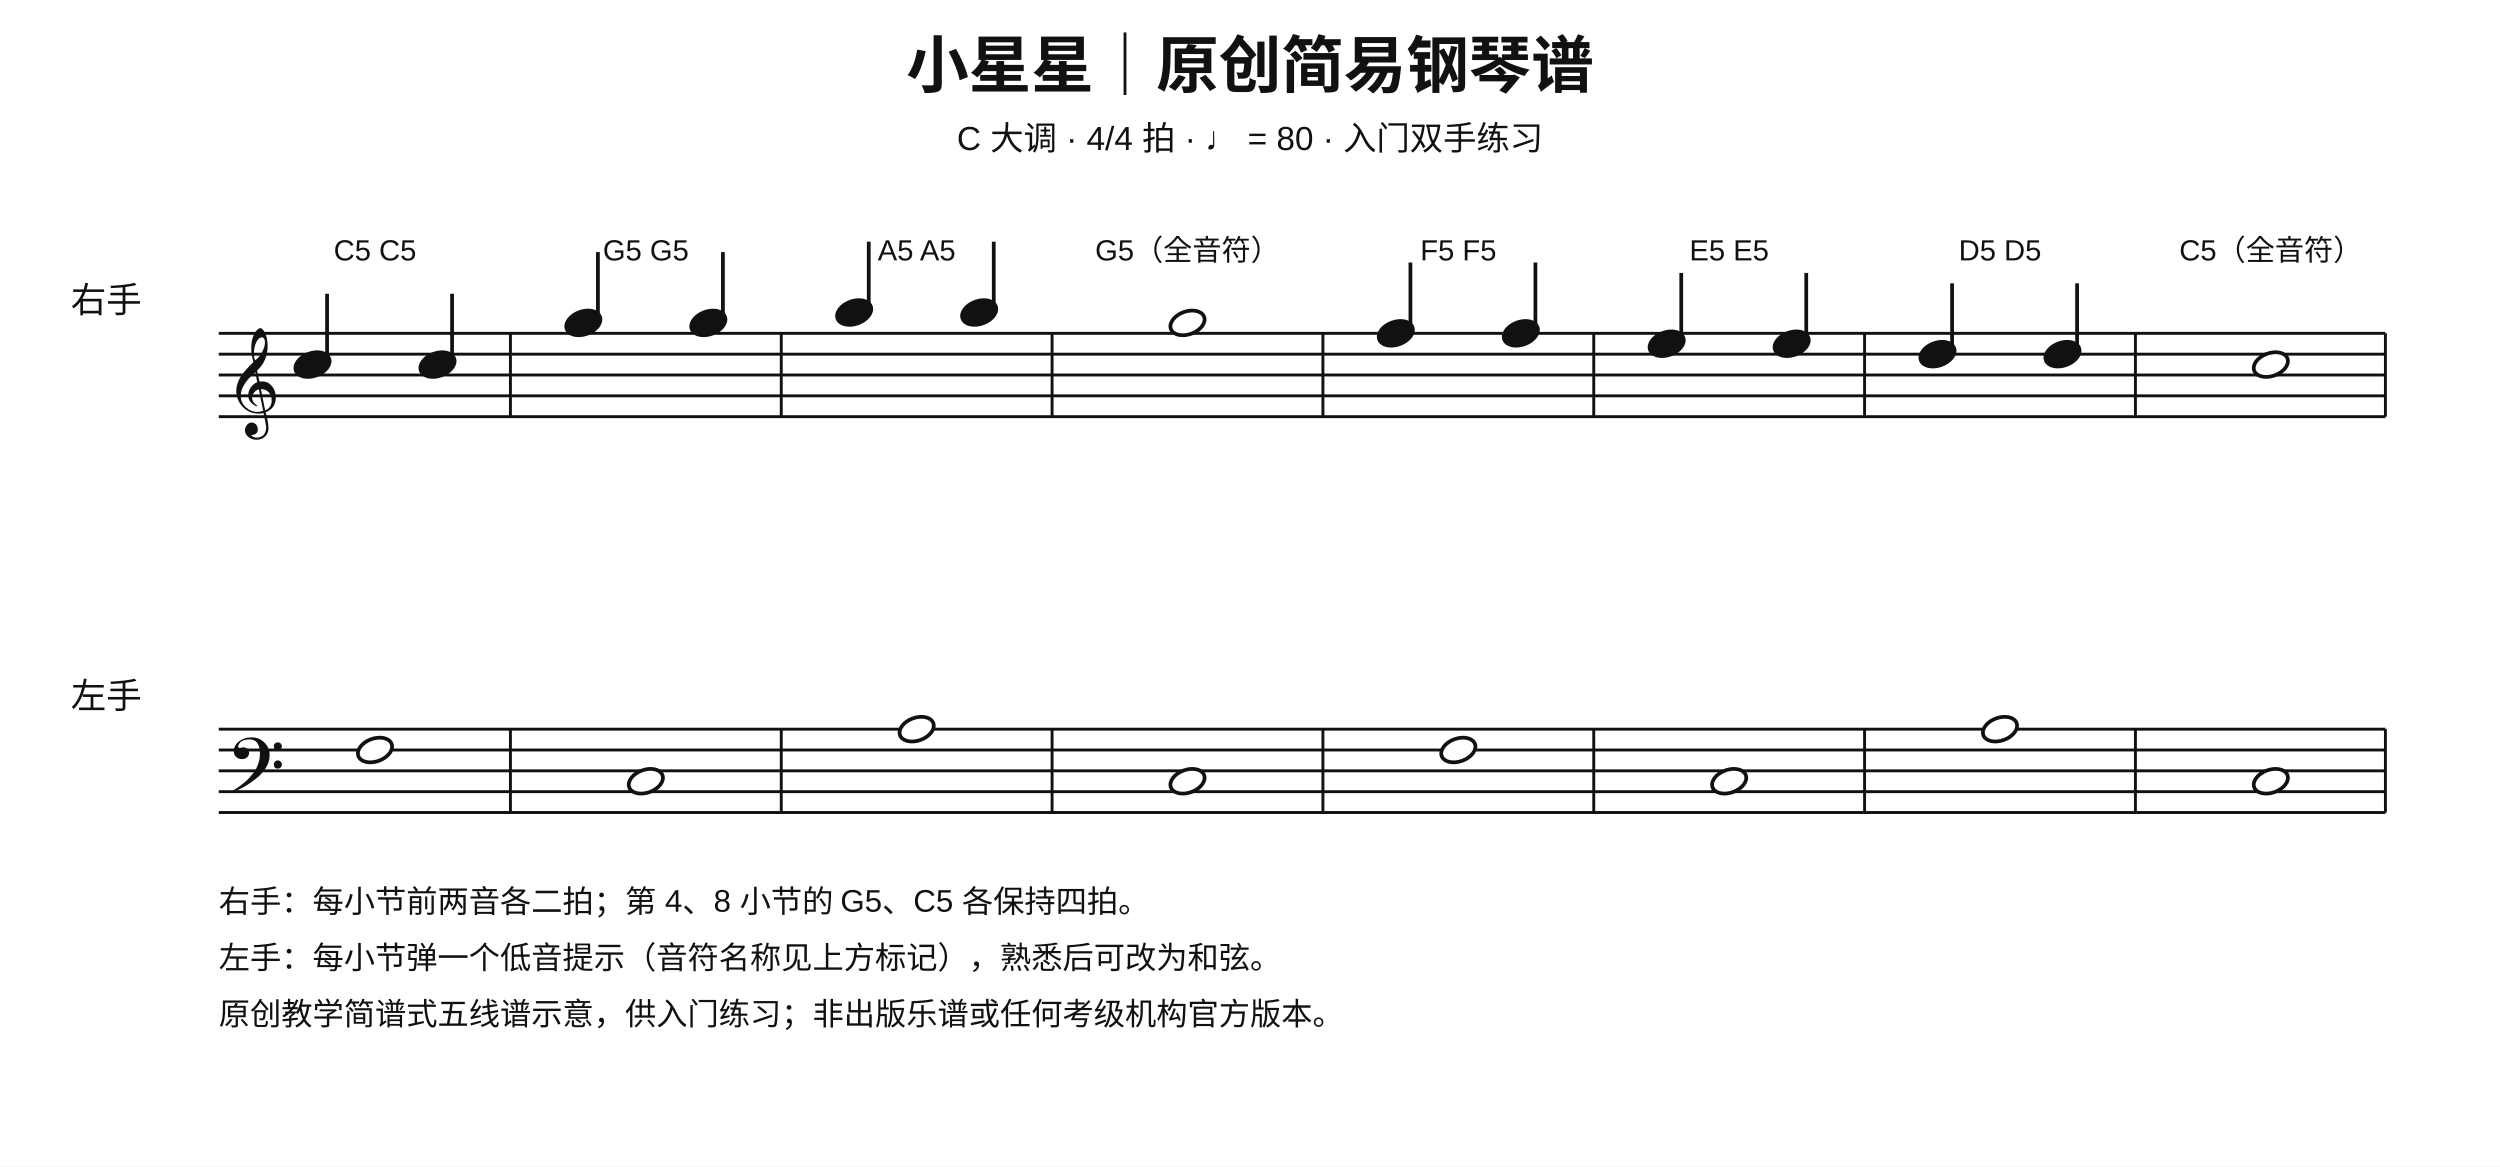
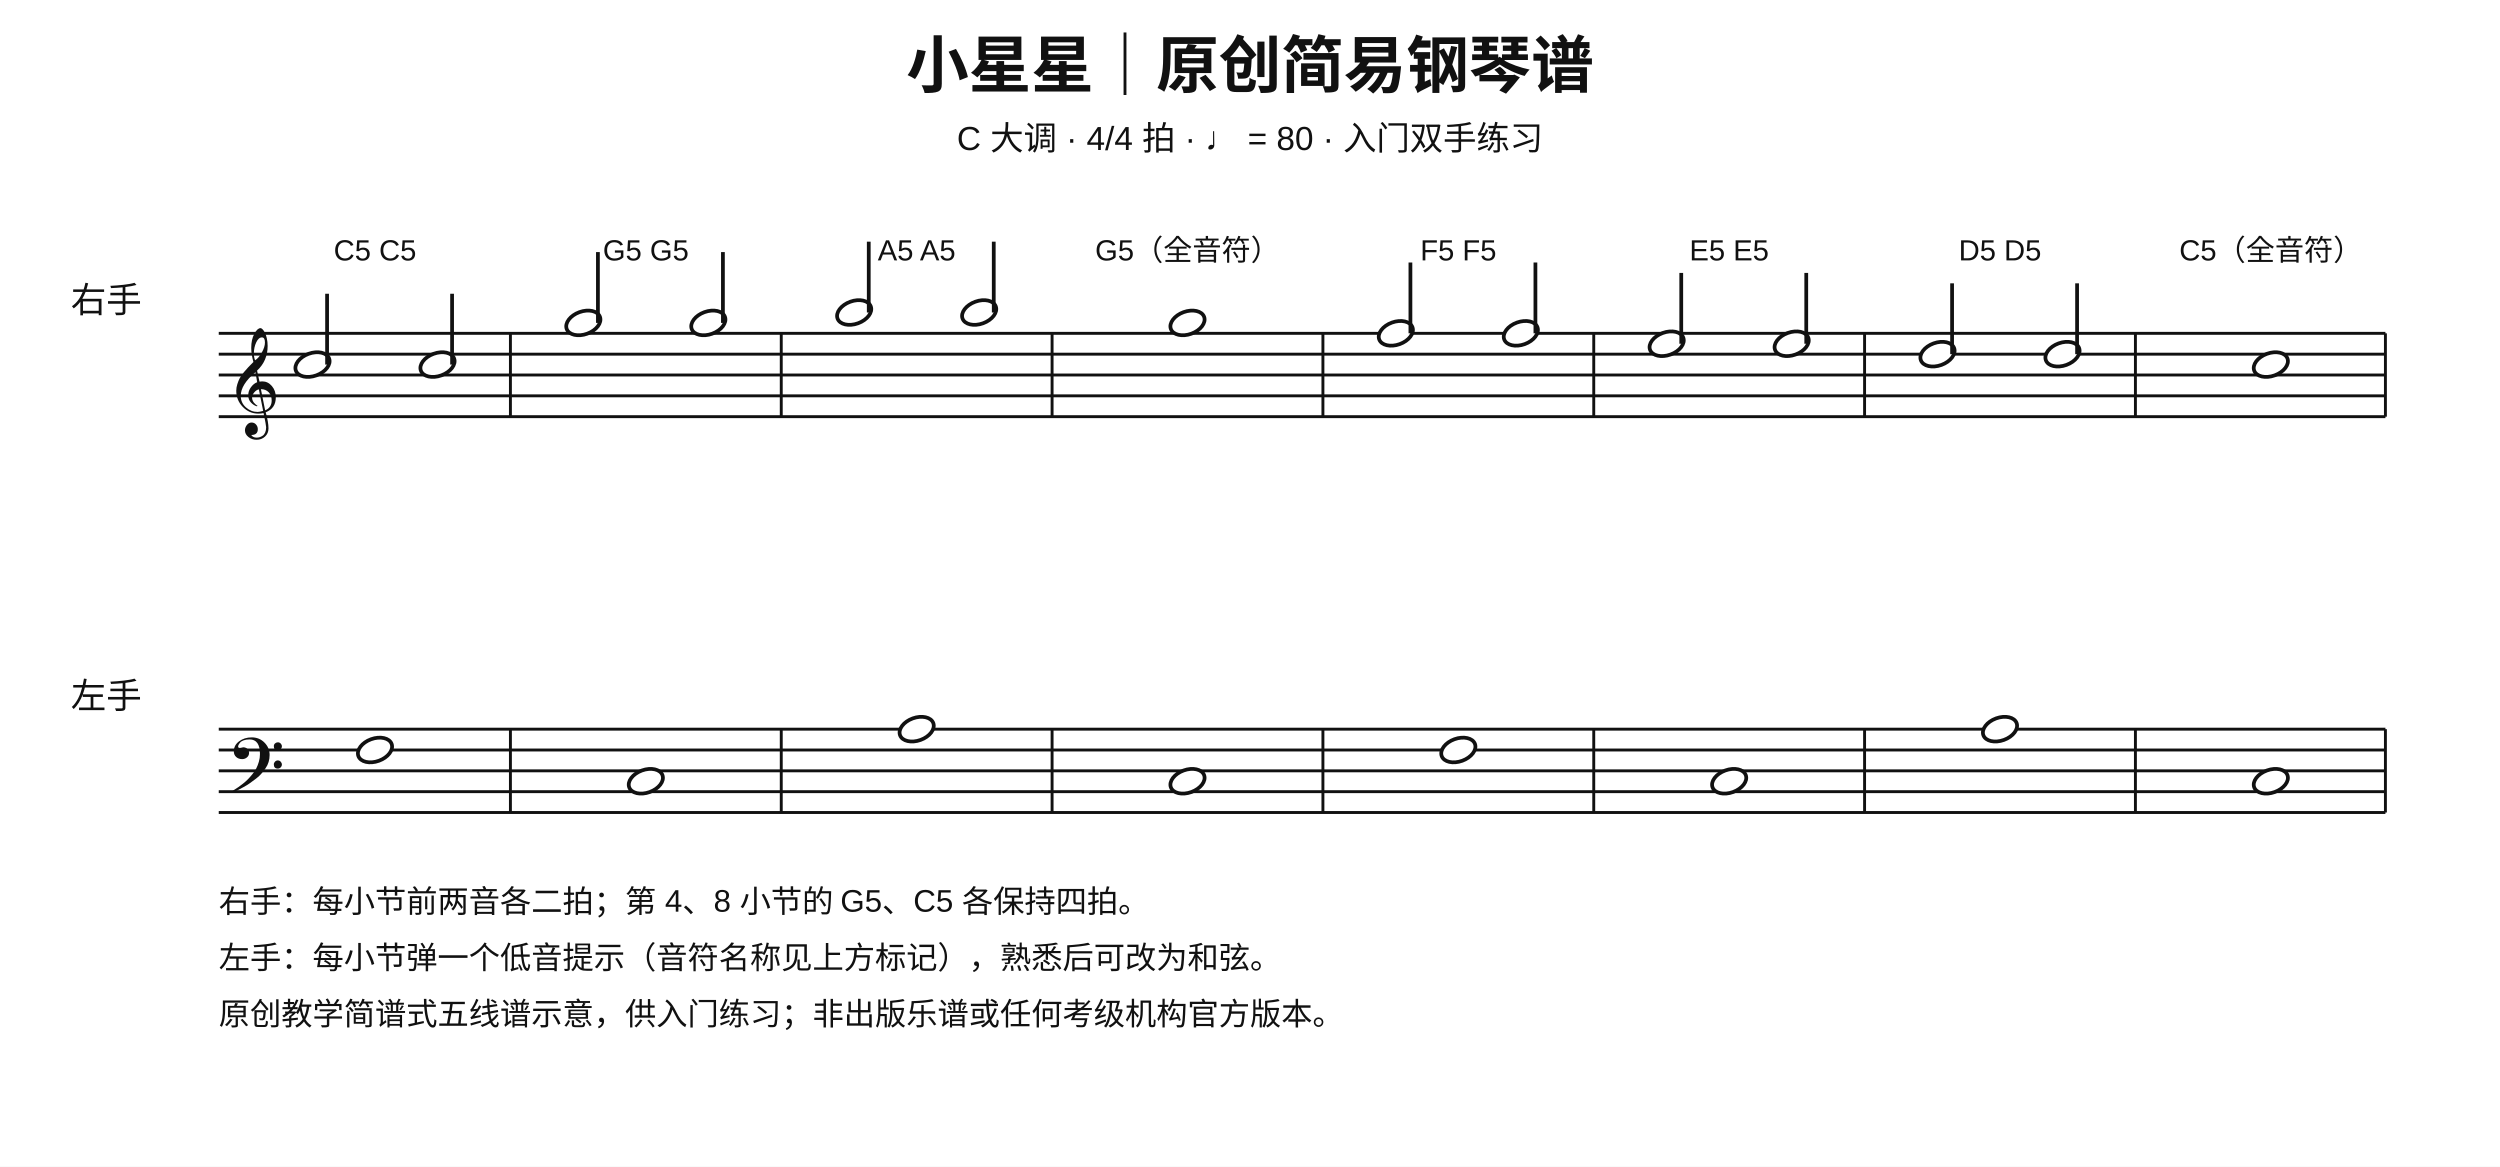
<svg xmlns="http://www.w3.org/2000/svg" width="1200" height="560" viewBox="0 0 1200 560" role="img" aria-labelledby="title desc">
  <rect width="1200" height="560" fill="white" />
  <g fill="#111" font-family="Arial,'Noto Sans CJK SC',sans-serif">
    <text x="600" y="42" text-anchor="middle" font-size="30" font-weight="700">小星星｜原创简易钢琴谱</text>
    <text x="600" y="72" text-anchor="middle" font-size="16">C 大调 · 4/4 拍 · ♩ = 80 · 入门双手练习</text>
    <text x="34" y="150" font-size="17">右手</text>
    <text x="34" y="340" font-size="17">左手</text>
  </g>
  <g stroke="#111" stroke-width="1.4">
    <line x1="105" y1="160" x2="1145" y2="160" />
    <line x1="105" y1="170" x2="1145" y2="170" />
    <line x1="105" y1="180" x2="1145" y2="180" />
    <line x1="105" y1="190" x2="1145" y2="190" />
    <line x1="105" y1="200" x2="1145" y2="200" />
    <line x1="105" y1="350" x2="1145" y2="350" />
    <line x1="105" y1="360" x2="1145" y2="360" />
    <line x1="105" y1="370" x2="1145" y2="370" />
    <line x1="105" y1="380" x2="1145" y2="380" />
    <line x1="105" y1="390" x2="1145" y2="390" />
  </g>
  <g fill="#111" font-family="serif">
    <text x="108" y="198" font-size="45">𝄞</text>
    <text x="108" y="388" font-size="45">𝄢</text>
  </g>
  <g stroke="#111" stroke-width="1.4">
    <line x1="245" y1="160" x2="245" y2="200" />
    <line x1="375" y1="160" x2="375" y2="200" />
    <line x1="505" y1="160" x2="505" y2="200" />
    <line x1="635" y1="160" x2="635" y2="200" />
    <line x1="765" y1="160" x2="765" y2="200" />
    <line x1="895" y1="160" x2="895" y2="200" />
    <line x1="1025" y1="160" x2="1025" y2="200" />
    <line x1="1145" y1="160" x2="1145" y2="200" />
    <line x1="245" y1="350" x2="245" y2="390" />
    <line x1="375" y1="350" x2="375" y2="390" />
    <line x1="505" y1="350" x2="505" y2="390" />
    <line x1="635" y1="350" x2="635" y2="390" />
    <line x1="765" y1="350" x2="765" y2="390" />
    <line x1="895" y1="350" x2="895" y2="390" />
    <line x1="1025" y1="350" x2="1025" y2="390" />
    <line x1="1145" y1="350" x2="1145" y2="390" />
  </g>
  <g fill="#111" font-family="Arial,sans-serif" font-size="14" text-anchor="middle">
    <text x="180" y="125">C5 C5</text>
    <text x="310" y="125">G5 G5</text>
    <text x="440" y="125">A5 A5</text>
    <text x="570" y="125">G5（全音符）</text>
    <text x="700" y="125">F5 F5</text>
    <text x="830" y="125">E5 E5</text>
    <text x="960" y="125">D5 D5</text>
    <text x="1090" y="125">C5（全音符）</text>
  </g>
  <g stroke="#111" stroke-width="1.8" fill="white">
-     <ellipse cx="150" cy="175" rx="8.5" ry="5.5" transform="rotate(-20 150 175)" fill="#111" />
+     <ellipse cx="150" cy="175" rx="8.5" ry="5.5" transform="rotate(-20 150 175)" />
    <line x1="157" y1="175" x2="157" y2="141" fill="none" />
-     <ellipse cx="210" cy="175" rx="8.5" ry="5.5" transform="rotate(-20 210 175)" fill="#111" />
+     <ellipse cx="210" cy="175" rx="8.5" ry="5.5" transform="rotate(-20 210 175)" />
    <line x1="217" y1="175" x2="217" y2="141" fill="none" />
-     <ellipse cx="280" cy="155" rx="8.5" ry="5.5" transform="rotate(-20 280 155)" fill="#111" />
+     <ellipse cx="280" cy="155" rx="8.5" ry="5.5" transform="rotate(-20 280 155)" />
    <line x1="287" y1="155" x2="287" y2="121" fill="none" />
-     <ellipse cx="340" cy="155" rx="8.5" ry="5.5" transform="rotate(-20 340 155)" fill="#111" />
+     <ellipse cx="340" cy="155" rx="8.5" ry="5.5" transform="rotate(-20 340 155)" />
    <line x1="347" y1="155" x2="347" y2="121" fill="none" />
-     <ellipse cx="410" cy="150" rx="8.5" ry="5.5" transform="rotate(-20 410 150)" fill="#111" />
+     <ellipse cx="410" cy="150" rx="8.5" ry="5.5" transform="rotate(-20 410 150)" />
    <line x1="417" y1="150" x2="417" y2="116" fill="none" />
-     <ellipse cx="470" cy="150" rx="8.5" ry="5.5" transform="rotate(-20 470 150)" fill="#111" />
+     <ellipse cx="470" cy="150" rx="8.5" ry="5.5" transform="rotate(-20 470 150)" />
    <line x1="477" y1="150" x2="477" y2="116" fill="none" />
    <ellipse cx="570" cy="155" rx="8.5" ry="5.5" transform="rotate(-20 570 155)" />
-     <ellipse cx="670" cy="160" rx="8.5" ry="5.5" transform="rotate(-20 670 160)" fill="#111" />
+     <ellipse cx="670" cy="160" rx="8.5" ry="5.5" transform="rotate(-20 670 160)" />
    <line x1="677" y1="160" x2="677" y2="126" fill="none" />
-     <ellipse cx="730" cy="160" rx="8.5" ry="5.5" transform="rotate(-20 730 160)" fill="#111" />
+     <ellipse cx="730" cy="160" rx="8.5" ry="5.5" transform="rotate(-20 730 160)" />
    <line x1="737" y1="160" x2="737" y2="126" fill="none" />
-     <ellipse cx="800" cy="165" rx="8.5" ry="5.5" transform="rotate(-20 800 165)" fill="#111" />
+     <ellipse cx="800" cy="165" rx="8.5" ry="5.5" transform="rotate(-20 800 165)" />
    <line x1="807" y1="165" x2="807" y2="131" fill="none" />
-     <ellipse cx="860" cy="165" rx="8.5" ry="5.5" transform="rotate(-20 860 165)" fill="#111" />
+     <ellipse cx="860" cy="165" rx="8.5" ry="5.5" transform="rotate(-20 860 165)" />
    <line x1="867" y1="165" x2="867" y2="131" fill="none" />
-     <ellipse cx="930" cy="170" rx="8.5" ry="5.5" transform="rotate(-20 930 170)" fill="#111" />
+     <ellipse cx="930" cy="170" rx="8.5" ry="5.5" transform="rotate(-20 930 170)" />
    <line x1="937" y1="170" x2="937" y2="136" fill="none" />
-     <ellipse cx="990" cy="170" rx="8.5" ry="5.5" transform="rotate(-20 990 170)" fill="#111" />
+     <ellipse cx="990" cy="170" rx="8.5" ry="5.5" transform="rotate(-20 990 170)" />
    <line x1="997" y1="170" x2="997" y2="136" fill="none" />
    <ellipse cx="1090" cy="175" rx="8.5" ry="5.5" transform="rotate(-20 1090 175)" />
  </g>
  <g stroke="#111" stroke-width="1.8" fill="white">
    <ellipse cx="180" cy="360" rx="8.5" ry="5.5" transform="rotate(-20 180 360)" />
    <ellipse cx="310" cy="375" rx="8.5" ry="5.5" transform="rotate(-20 310 375)" />
    <ellipse cx="440" cy="350" rx="8.5" ry="5.5" transform="rotate(-20 440 350)" />
    <ellipse cx="570" cy="375" rx="8.5" ry="5.5" transform="rotate(-20 570 375)" />
    <ellipse cx="700" cy="360" rx="8.5" ry="5.5" transform="rotate(-20 700 360)" />
    <ellipse cx="830" cy="375" rx="8.5" ry="5.5" transform="rotate(-20 830 375)" />
    <ellipse cx="960" cy="350" rx="8.5" ry="5.5" transform="rotate(-20 960 350)" />
    <ellipse cx="1090" cy="375" rx="8.5" ry="5.5" transform="rotate(-20 1090 375)" />
  </g>
  <g fill="#111" font-family="Arial,'Noto Sans CJK SC',sans-serif" font-size="15">
    <text x="105" y="438">右手：每小节前两音各二拍；第 4、8 小节的 G5、C5 各保持四拍。</text>
    <text x="105" y="465">左手：每小节弹一个低音提示（音符名称见上方标记），熟悉后可改为和弦。</text>
    <text x="105" y="492">原创教学简谱式五线谱示意，供入门练习；非出版乐谱或任何考级机构官方版本。</text>
  </g>
</svg>
